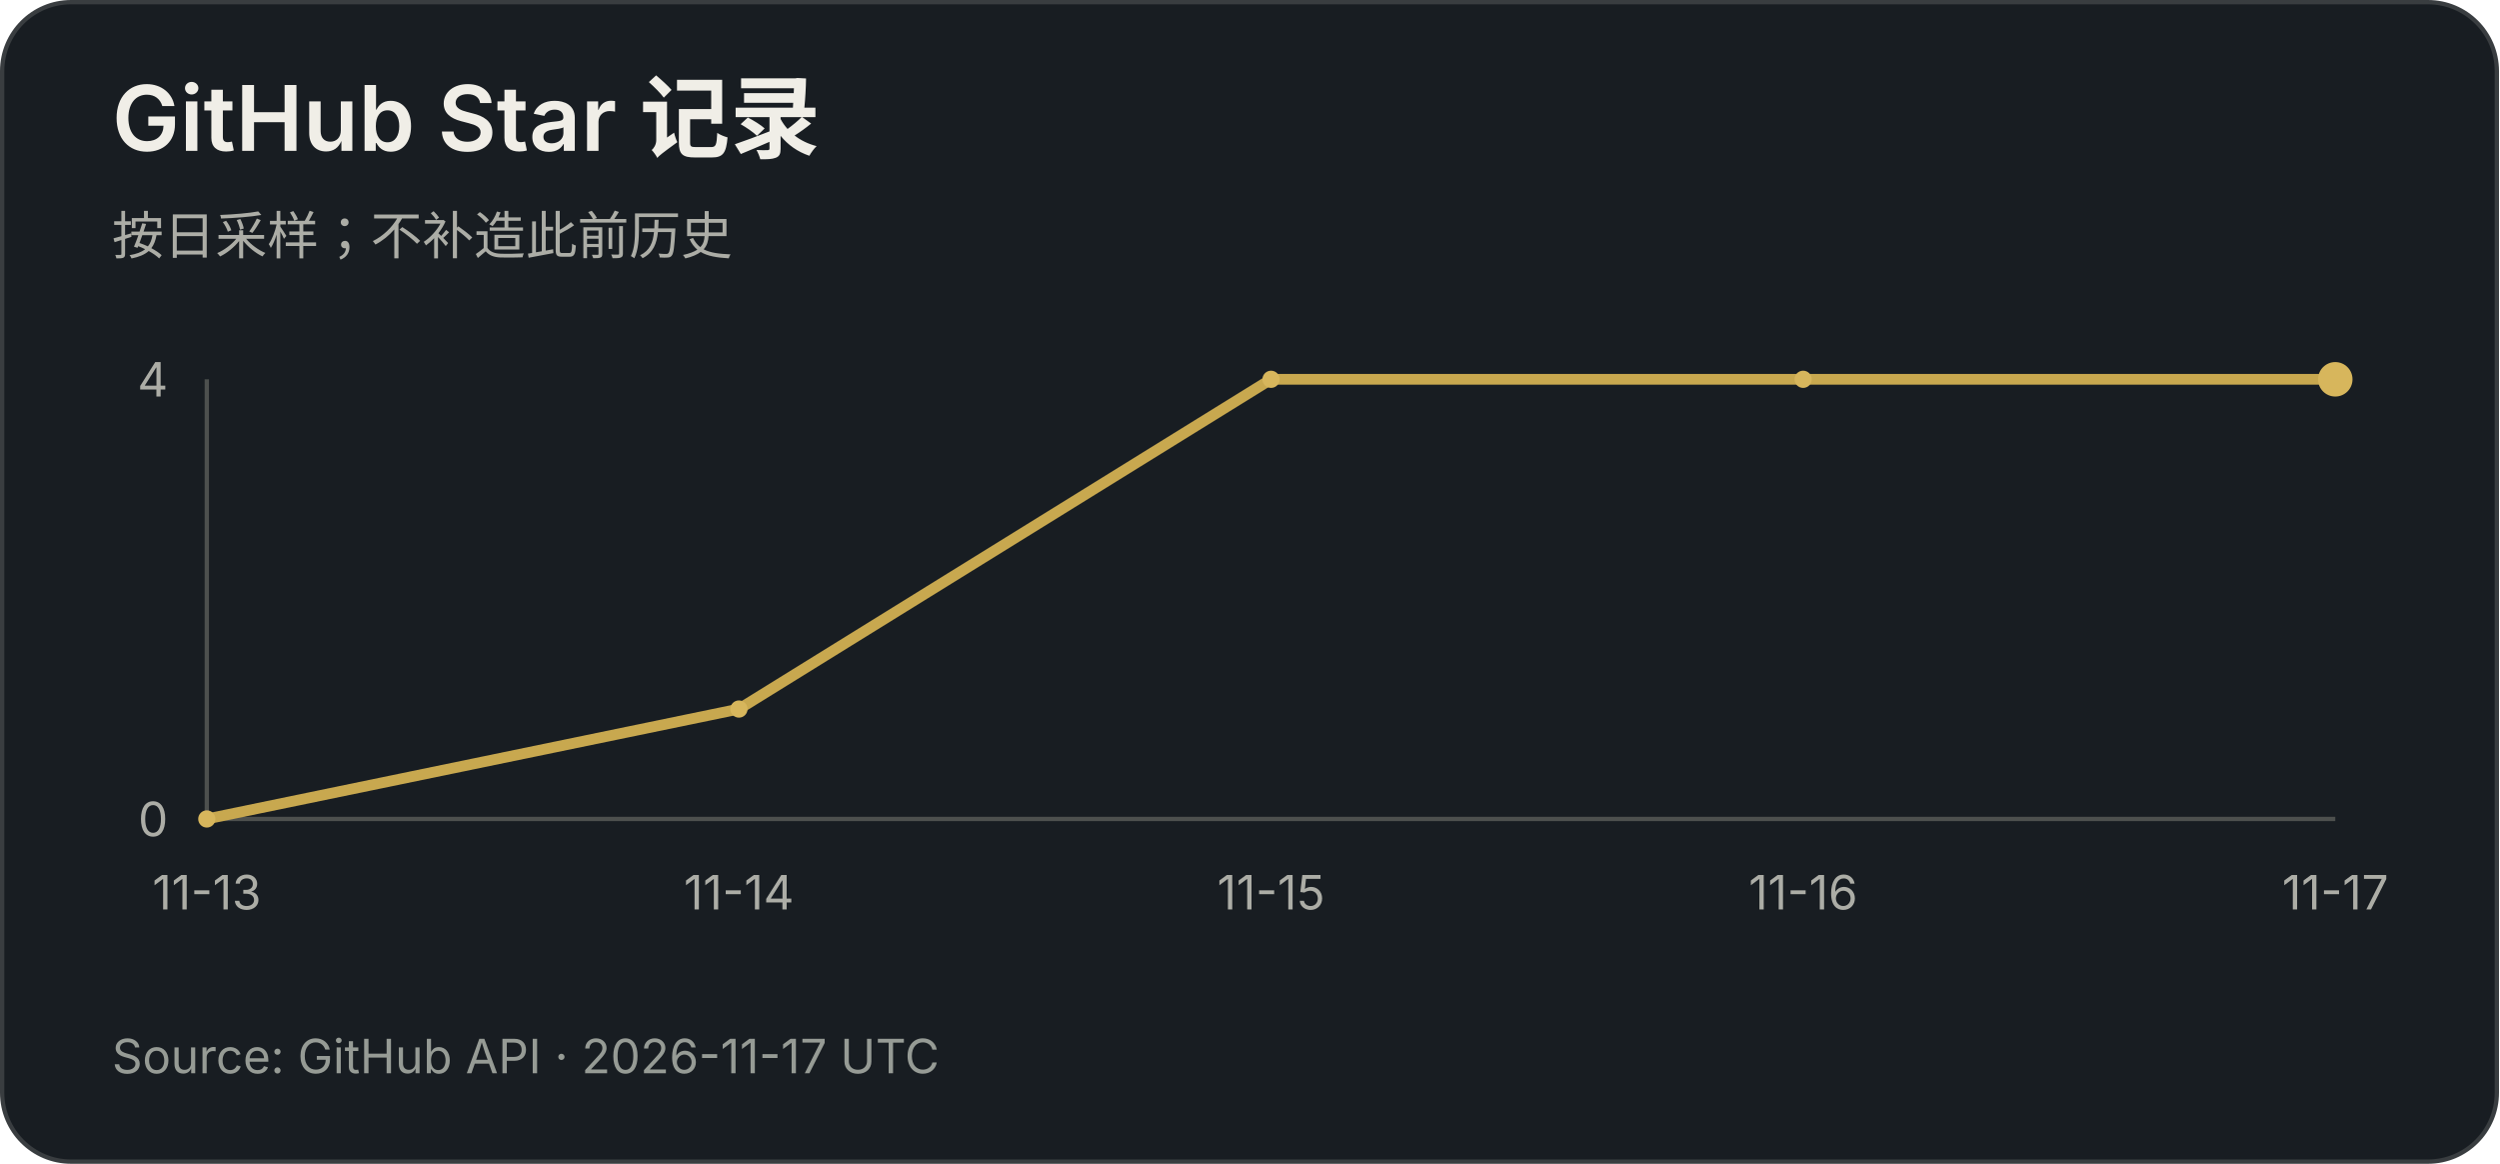
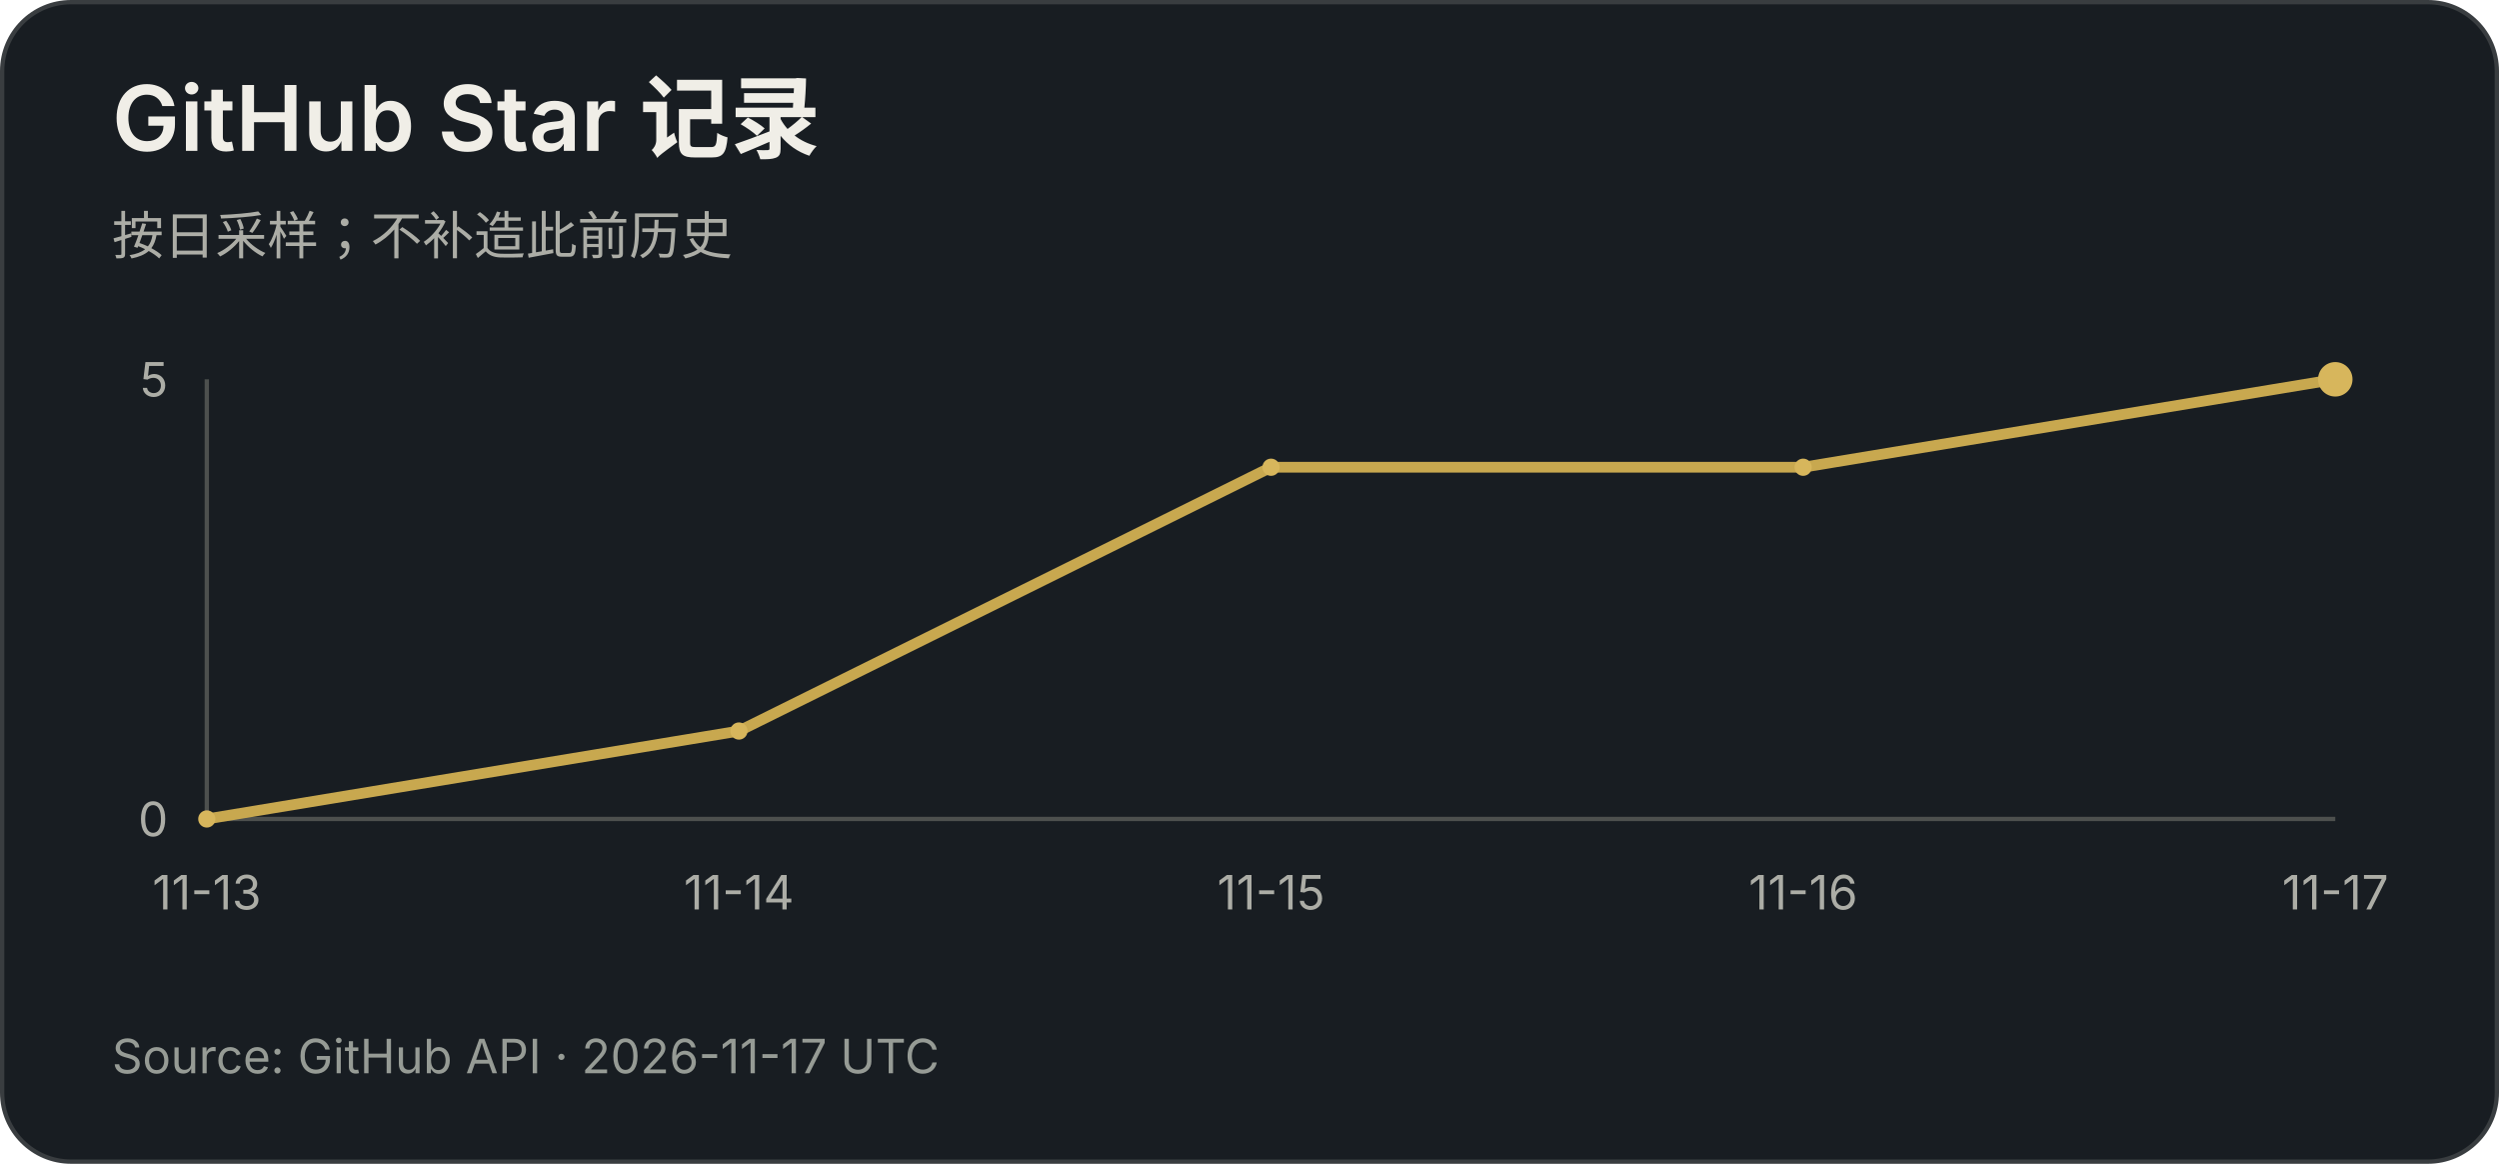
<svg xmlns="http://www.w3.org/2000/svg" width="580" height="270" viewBox="0 0 580 270" role="img" aria-label="GitHub Star 记录">
  <rect x=".5" y=".5" width="579" height="269" rx="16" fill="#181d22" stroke="#393d40" />
  <g font-family="-apple-system,BlinkMacSystemFont,Segoe UI,sans-serif">
    <text x="26" y="35" fill="#f0eee7" font-size="21" font-weight="600">GitHub Star 记录</text>
    <text x="26" y="59" fill="#acada6" font-size="12">按日采样；不补造此前历史</text>
    <path d="M48 88V190H542" fill="none" stroke="#4d504e" />
-     <text x="39" y="92" text-anchor="end" fill="#acada6" font-size="11">4</text>
+     <text x="39" y="92" text-anchor="end" fill="#acada6" font-size="11">5</text>
    <text x="39" y="194" text-anchor="end" fill="#acada6" font-size="11">0</text>
-     <polyline points="48,190 171.5,164.5 295,88 418.5,88 542,88" fill="none" stroke="#c8a84f" stroke-width="2.5" />
+     <polyline points="48,190 171.5,169.6 295,108.4 418.5,108.4 542,88" fill="none" stroke="#c8a84f" stroke-width="2.5" />
    <circle cx="48" cy="190" r="2" fill="#d7b65c" />
-     <circle cx="171.5" cy="164.5" r="2" fill="#d7b65c" />
-     <circle cx="295" cy="88" r="2" fill="#d7b65c" />
-     <circle cx="418.5" cy="88" r="2" fill="#d7b65c" />
+     <circle cx="171.5" cy="169.6" r="2" fill="#d7b65c" />
+     <circle cx="295" cy="108.4" r="2" fill="#d7b65c" />
+     <circle cx="418.5" cy="108.4" r="2" fill="#d7b65c" />
    <circle cx="542" cy="88" r="4" fill="#d7b65c" />
    <text x="48" y="211" text-anchor="middle" fill="#acada6" font-size="11">11-13</text>
    <text x="171.5" y="211" text-anchor="middle" fill="#acada6" font-size="11">11-14</text>
    <text x="295" y="211" text-anchor="middle" fill="#acada6" font-size="11">11-15</text>
    <text x="418.5" y="211" text-anchor="middle" fill="#acada6" font-size="11">11-16</text>
    <text x="542" y="211" text-anchor="middle" fill="#acada6" font-size="11">11-17</text>
    <text x="26" y="249" fill="#969b95" font-size="11">Source: GitHub API · 2026-11-17 UTC</text>
  </g>
</svg>
